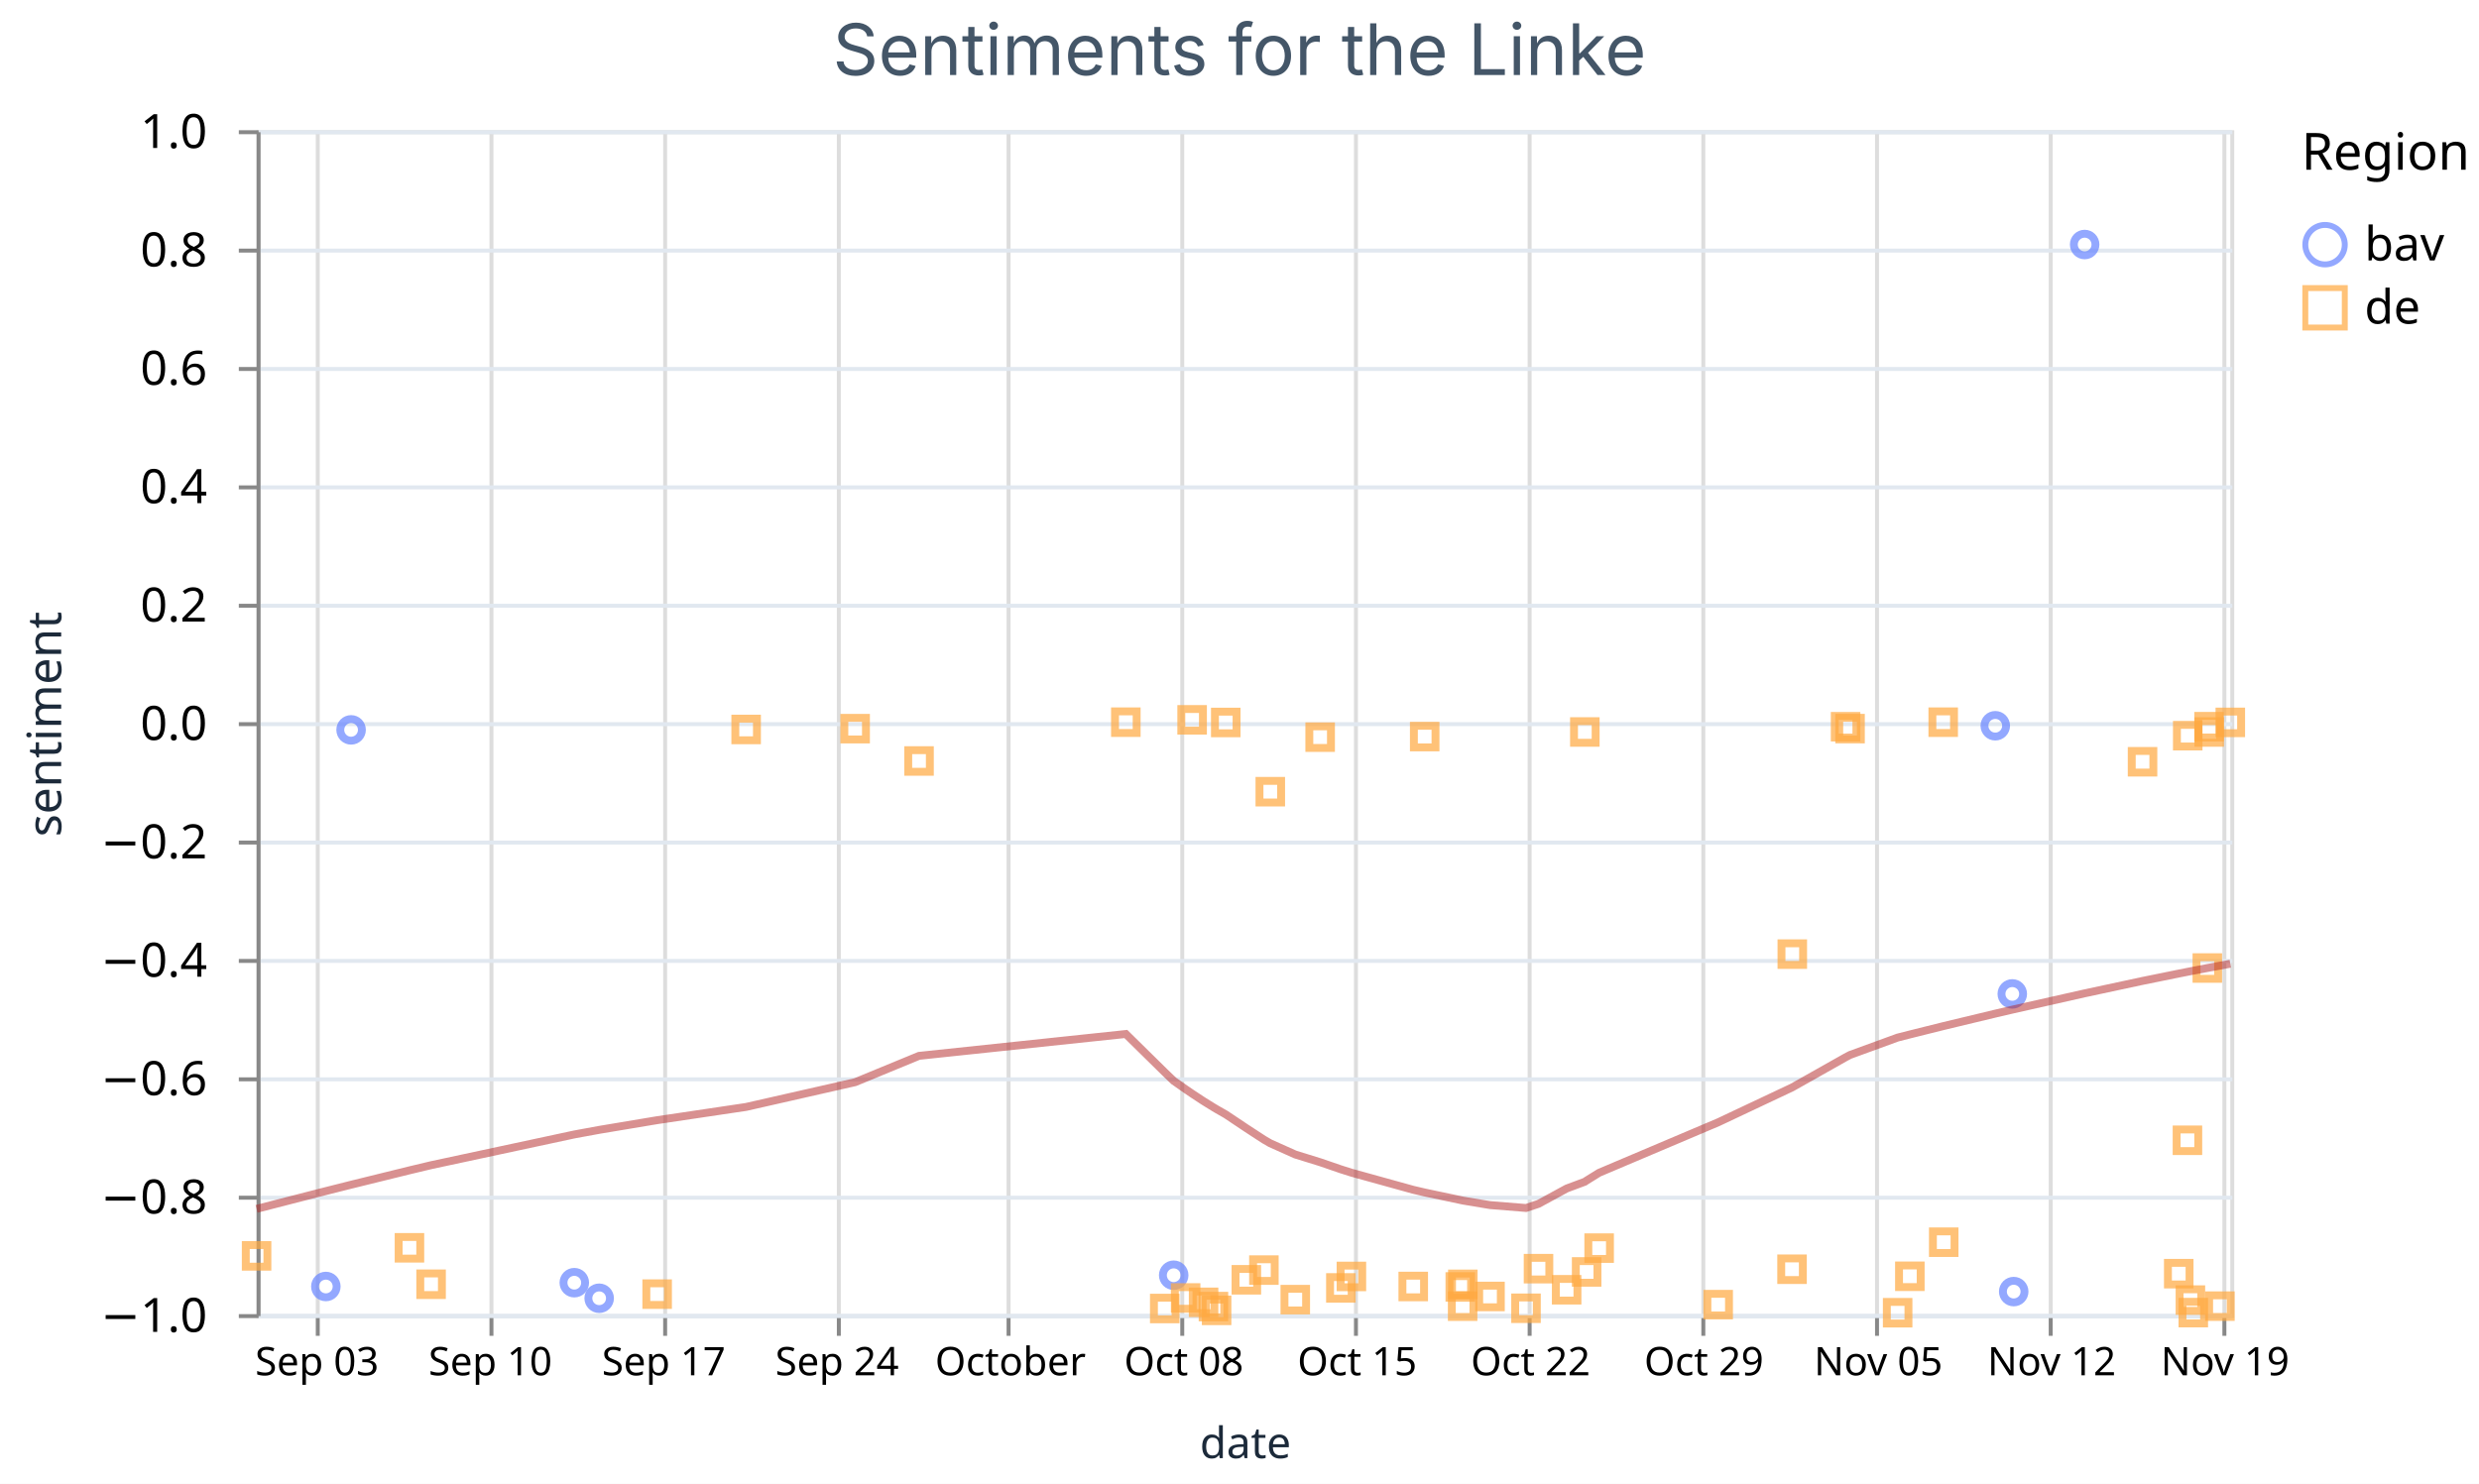
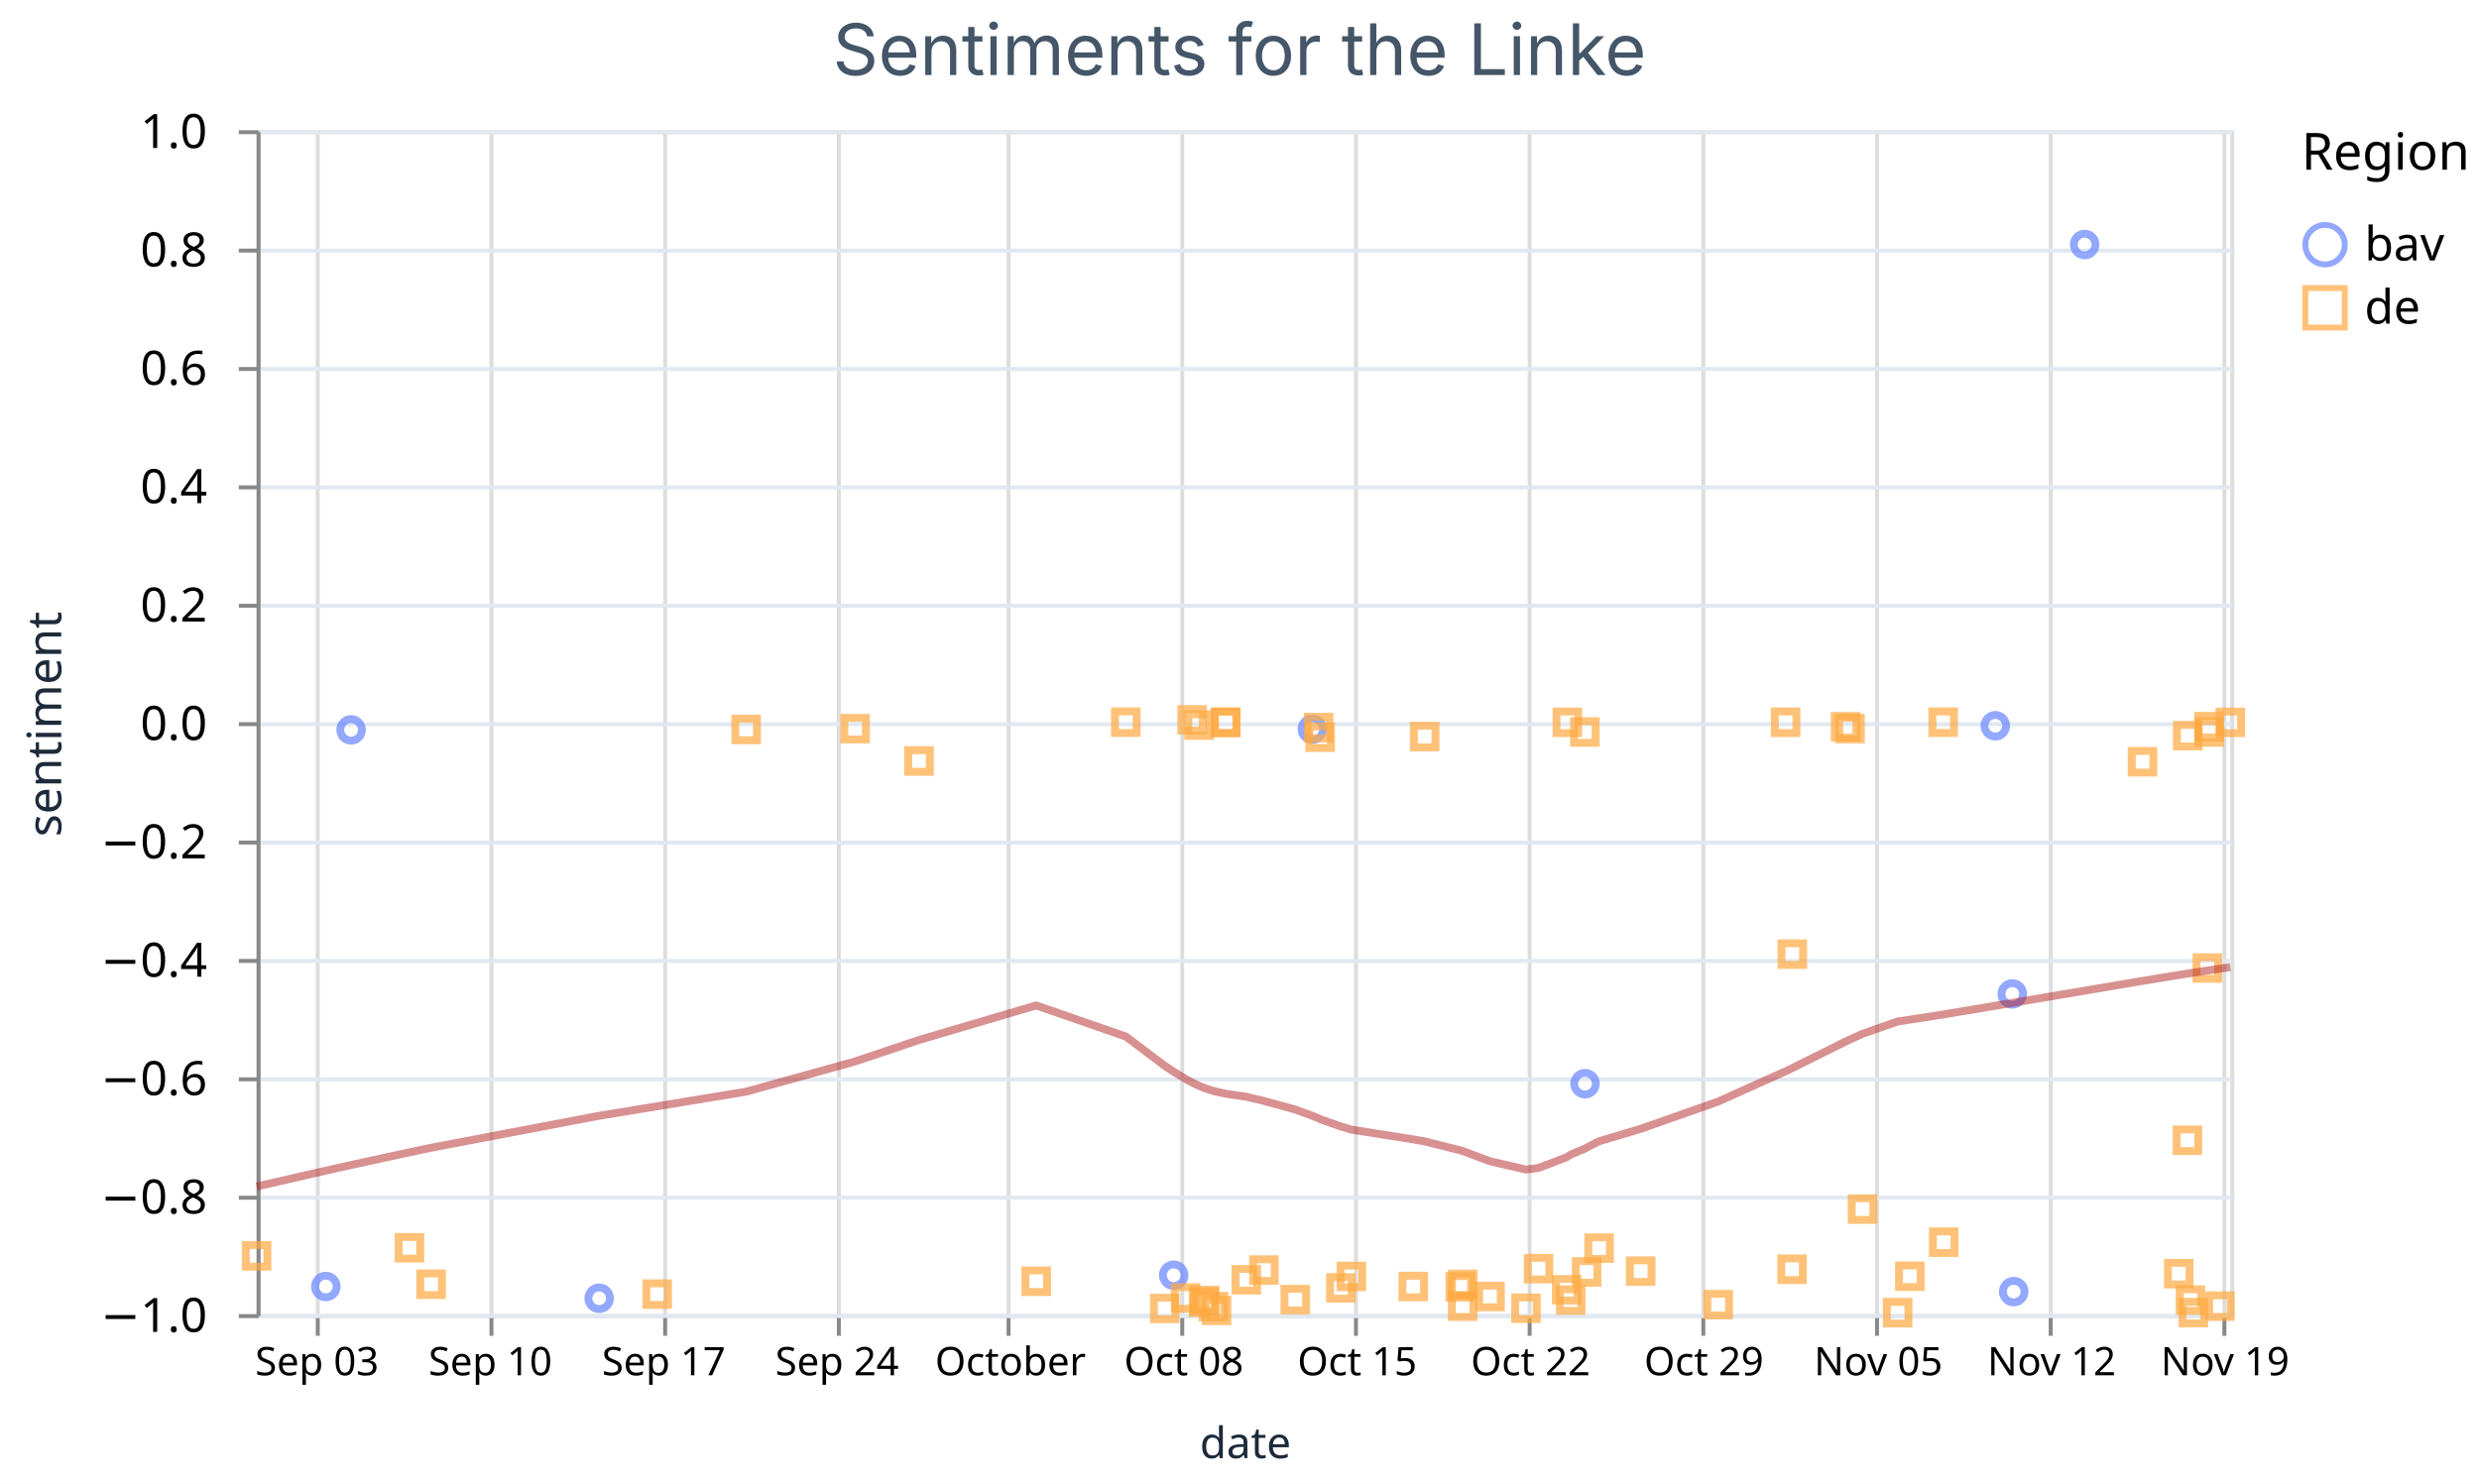
<svg xmlns="http://www.w3.org/2000/svg" version="1.1" class="marks" width="628" height="376" viewBox="0 0 628 376">
  <rect width="628" height="376" fill="#fff" />
  <g fill="none" stroke-miterlimit="10" transform="translate(65,33)">
    <g class="mark-group role-frame root" role="graphics-object" aria-roledescription="group mark container">
      <g transform="translate(0,0)">
        <path class="background" aria-hidden="true" d="M0.5,0.5h500v300h-500Z" stroke="#ddd" />
        <g>
          <g class="mark-group role-axis" aria-hidden="true">
            <g transform="translate(0.5,300.5)">
              <path class="background" aria-hidden="true" d="M0,0h0v0h0Z" pointer-events="none" />
              <g>
                <g class="mark-rule role-axis-grid" pointer-events="none">
                  <line transform="translate(15,-300)" x2="0" y2="300" stroke="#ddd" stroke-width="1" opacity="1" />
                  <line transform="translate(59,-300)" x2="0" y2="300" stroke="#ddd" stroke-width="1" opacity="1" />
                  <line transform="translate(103,-300)" x2="0" y2="300" stroke="#ddd" stroke-width="1" opacity="1" />
                  <line transform="translate(147,-300)" x2="0" y2="300" stroke="#ddd" stroke-width="1" opacity="1" />
                  <line transform="translate(190,-300)" x2="0" y2="300" stroke="#ddd" stroke-width="1" opacity="1" />
                  <line transform="translate(234,-300)" x2="0" y2="300" stroke="#ddd" stroke-width="1" opacity="1" />
                  <line transform="translate(278,-300)" x2="0" y2="300" stroke="#ddd" stroke-width="1" opacity="1" />
                  <line transform="translate(322,-300)" x2="0" y2="300" stroke="#ddd" stroke-width="1" opacity="1" />
                  <line transform="translate(366,-300)" x2="0" y2="300" stroke="#ddd" stroke-width="1" opacity="1" />
                  <line transform="translate(410,-300)" x2="0" y2="300" stroke="#ddd" stroke-width="1" opacity="1" />
                  <line transform="translate(454,-300)" x2="0" y2="300" stroke="#ddd" stroke-width="1" opacity="1" />
                  <line transform="translate(498,-300)" x2="0" y2="300" stroke="#ddd" stroke-width="1" opacity="1" />
                </g>
              </g>
              <path class="foreground" aria-hidden="true" d="" pointer-events="none" display="none" />
            </g>
          </g>
          <g class="mark-group role-axis" aria-hidden="true">
            <g transform="translate(0.5,0.5)">
              <path class="background" aria-hidden="true" d="M0,0h0v0h0Z" pointer-events="none" />
              <g>
                <g class="mark-rule role-axis-grid" pointer-events="none">
                  <line transform="translate(0,300)" x2="500" y2="0" stroke="#e1e8f0" stroke-width="1" opacity="1" />
                  <line transform="translate(0,270)" x2="500" y2="0" stroke="#e1e8f0" stroke-width="1" opacity="1" />
                  <line transform="translate(0,240)" x2="500" y2="0" stroke="#e1e8f0" stroke-width="1" opacity="1" />
                  <line transform="translate(0,210)" x2="500" y2="0" stroke="#e1e8f0" stroke-width="1" opacity="1" />
                  <line transform="translate(0,180)" x2="500" y2="0" stroke="#e1e8f0" stroke-width="1" opacity="1" />
                  <line transform="translate(0,150)" x2="500" y2="0" stroke="#e1e8f0" stroke-width="1" opacity="1" />
                  <line transform="translate(0,120)" x2="500" y2="0" stroke="#e1e8f0" stroke-width="1" opacity="1" />
                  <line transform="translate(0,90)" x2="500" y2="0" stroke="#e1e8f0" stroke-width="1" opacity="1" />
                  <line transform="translate(0,60)" x2="500" y2="0" stroke="#e1e8f0" stroke-width="1" opacity="1" />
                  <line transform="translate(0,30)" x2="500" y2="0" stroke="#e1e8f0" stroke-width="1" opacity="1" />
                  <line transform="translate(0,0)" x2="500" y2="0" stroke="#e1e8f0" stroke-width="1" opacity="1" />
                </g>
              </g>
              <path class="foreground" aria-hidden="true" d="" pointer-events="none" display="none" />
            </g>
          </g>
          <g class="mark-group role-axis" role="graphics-symbol" aria-roledescription="axis" aria-label="X-axis titled 'date' for a time scale with values from Thursday, 31 August 2023, 3:23:50 PM to Sunday, 19 November 2023, 6:58:14 AM">
            <g transform="translate(0.5,300.5)">
              <path class="background" aria-hidden="true" d="M0,0h0v0h0Z" pointer-events="none" />
              <g>
                <g class="mark-rule role-axis-tick" pointer-events="none">
                  <line transform="translate(15,0)" x2="0" y2="5" stroke="#888" stroke-width="1" opacity="1" />
                  <line transform="translate(59,0)" x2="0" y2="5" stroke="#888" stroke-width="1" opacity="1" />
                  <line transform="translate(103,0)" x2="0" y2="5" stroke="#888" stroke-width="1" opacity="1" />
                  <line transform="translate(147,0)" x2="0" y2="5" stroke="#888" stroke-width="1" opacity="1" />
                  <line transform="translate(190,0)" x2="0" y2="5" stroke="#888" stroke-width="1" opacity="1" />
                  <line transform="translate(234,0)" x2="0" y2="5" stroke="#888" stroke-width="1" opacity="1" />
                  <line transform="translate(278,0)" x2="0" y2="5" stroke="#888" stroke-width="1" opacity="1" />
                  <line transform="translate(322,0)" x2="0" y2="5" stroke="#888" stroke-width="1" opacity="1" />
                  <line transform="translate(366,0)" x2="0" y2="5" stroke="#888" stroke-width="1" opacity="1" />
                  <line transform="translate(410,0)" x2="0" y2="5" stroke="#888" stroke-width="1" opacity="1" />
                  <line transform="translate(454,0)" x2="0" y2="5" stroke="#888" stroke-width="1" opacity="1" />
                  <line transform="translate(498,0)" x2="0" y2="5" stroke="#888" stroke-width="1" opacity="1" />
                </g>
                <g class="mark-text role-axis-label" pointer-events="none">
                  <text text-anchor="middle" transform="translate(14.79754,15)" font-family="sans-serif" font-size="10px" fill="#000" opacity="1">Sep 03</text>
                  <text text-anchor="middle" transform="translate(58.71743,15)" font-family="sans-serif" font-size="10px" fill="#000" opacity="1">Sep 10</text>
                  <text text-anchor="middle" transform="translate(102.6373,15)" font-family="sans-serif" font-size="10px" fill="#000" opacity="1">Sep 17</text>
                  <text text-anchor="middle" transform="translate(146.5572,15)" font-family="sans-serif" font-size="10px" fill="#000" opacity="1">Sep 24</text>
                  <text text-anchor="middle" transform="translate(190.4771,15)" font-family="sans-serif" font-size="10px" fill="#000" opacity="1">October</text>
                  <text text-anchor="middle" transform="translate(234.397,15)" font-family="sans-serif" font-size="10px" fill="#000" opacity="1">Oct 08</text>
                  <text text-anchor="middle" transform="translate(278.3169,15)" font-family="sans-serif" font-size="10px" fill="#000" opacity="1">Oct 15</text>
                  <text text-anchor="middle" transform="translate(322.2367,15)" font-family="sans-serif" font-size="10px" fill="#000" opacity="1">Oct 22</text>
                  <text text-anchor="middle" transform="translate(366.1566,15)" font-family="sans-serif" font-size="10px" fill="#000" opacity="1">Oct 29</text>
                  <text text-anchor="middle" transform="translate(410.3379,15)" font-family="sans-serif" font-size="10px" fill="#000" opacity="1">Nov 05</text>
                  <text text-anchor="middle" transform="translate(454.2578,15)" font-family="sans-serif" font-size="10px" fill="#000" opacity="1">Nov 12</text>
                  <text text-anchor="middle" transform="translate(498.1777,15)" font-family="sans-serif" font-size="10px" fill="#000" opacity="1">Nov 19</text>
                </g>
                <g class="mark-rule role-axis-domain" pointer-events="none">
                  <line transform="translate(0,0)" x2="500" y2="0" stroke="#e1e8f0" stroke-width="1" opacity="1" />
                </g>
                <g class="mark-text role-axis-title" pointer-events="none">
                  <text text-anchor="middle" transform="translate(250,36)" font-family="sans-serif" font-size="11px" font-weight="400" fill="#1c2a3a" opacity="1">date</text>
                </g>
              </g>
              <path class="foreground" aria-hidden="true" d="" pointer-events="none" display="none" />
            </g>
          </g>
          <g class="mark-group role-axis" role="graphics-symbol" aria-roledescription="axis" aria-label="Y-axis titled 'sentiment' for a linear scale with values from −1.0 to 1.0">
            <g transform="translate(0.5,0.5)">
              <path class="background" aria-hidden="true" d="M0,0h0v0h0Z" pointer-events="none" />
              <g>
                <g class="mark-rule role-axis-tick" pointer-events="none">
                  <line transform="translate(0,300)" x2="-5" y2="0" stroke="#888" stroke-width="1" opacity="1" />
                  <line transform="translate(0,270)" x2="-5" y2="0" stroke="#888" stroke-width="1" opacity="1" />
                  <line transform="translate(0,240)" x2="-5" y2="0" stroke="#888" stroke-width="1" opacity="1" />
                  <line transform="translate(0,210)" x2="-5" y2="0" stroke="#888" stroke-width="1" opacity="1" />
                  <line transform="translate(0,180)" x2="-5" y2="0" stroke="#888" stroke-width="1" opacity="1" />
                  <line transform="translate(0,150)" x2="-5" y2="0" stroke="#888" stroke-width="1" opacity="1" />
                  <line transform="translate(0,120)" x2="-5" y2="0" stroke="#888" stroke-width="1" opacity="1" />
                  <line transform="translate(0,90)" x2="-5" y2="0" stroke="#888" stroke-width="1" opacity="1" />
                  <line transform="translate(0,60)" x2="-5" y2="0" stroke="#888" stroke-width="1" opacity="1" />
                  <line transform="translate(0,30)" x2="-5" y2="0" stroke="#888" stroke-width="1" opacity="1" />
                  <line transform="translate(0,0)" x2="-5" y2="0" stroke="#888" stroke-width="1" opacity="1" />
                </g>
                <g class="mark-text role-axis-label" pointer-events="none">
                  <text text-anchor="end" transform="translate(-13,304)" font-family="sans-serif" font-size="12px" fill="#000" opacity="1">−1.0</text>
                  <text text-anchor="end" transform="translate(-13,274)" font-family="sans-serif" font-size="12px" fill="#000" opacity="1">−0.8</text>
                  <text text-anchor="end" transform="translate(-13,244)" font-family="sans-serif" font-size="12px" fill="#000" opacity="1">−0.6</text>
                  <text text-anchor="end" transform="translate(-13,214)" font-family="sans-serif" font-size="12px" fill="#000" opacity="1">−0.4</text>
                  <text text-anchor="end" transform="translate(-13,184)" font-family="sans-serif" font-size="12px" fill="#000" opacity="1">−0.2</text>
                  <text text-anchor="end" transform="translate(-13,154)" font-family="sans-serif" font-size="12px" fill="#000" opacity="1">0.0</text>
                  <text text-anchor="end" transform="translate(-13,124)" font-family="sans-serif" font-size="12px" fill="#000" opacity="1">0.2</text>
                  <text text-anchor="end" transform="translate(-13,94)" font-family="sans-serif" font-size="12px" fill="#000" opacity="1">0.4</text>
                  <text text-anchor="end" transform="translate(-13,64)" font-family="sans-serif" font-size="12px" fill="#000" opacity="1">0.6</text>
                  <text text-anchor="end" transform="translate(-13,34)" font-family="sans-serif" font-size="12px" fill="#000" opacity="1">0.8</text>
                  <text text-anchor="end" transform="translate(-13,4)" font-family="sans-serif" font-size="12px" fill="#000" opacity="1">1.0</text>
                </g>
                <g class="mark-rule role-axis-domain" pointer-events="none">
                  <line transform="translate(0,300)" x2="0" y2="-300" stroke="#888" stroke-width="1" opacity="1" />
                </g>
                <g class="mark-text role-axis-title" pointer-events="none">
                  <text text-anchor="middle" transform="translate(-47,150) rotate(-90) translate(0,-3)" font-family="sans-serif" font-size="12px" font-weight="400" fill="#1c2a3a" opacity="1">sentiment</text>
                </g>
              </g>
              <path class="foreground" aria-hidden="true" d="" pointer-events="none" display="none" />
            </g>
          </g>
          <g class="mark-symbol role-mark layer_0_marks" role="graphics-object" aria-roledescription="symbol mark container">
            <path aria-label="date: Aug 31, 2023; sentiment: −0.901583408937; Region: de" role="graphics-symbol" aria-roledescription="point" transform="translate(0,285.2375)" d="M-2.739,-2.739h5.477v5.477h-5.477Z" stroke="#ffa83f" stroke-width="2" opacity="0.7" />
            <path aria-label="date: Sep 03, 2023; sentiment: −0.953323109075; Region: bav" role="graphics-symbol" aria-roledescription="point" transform="translate(17.54457,292.9985)" d="M2.739,0A2.739,2.739,0,1,1,-2.739,0A2.739,2.739,0,1,1,2.739,0" stroke="#6583ff" stroke-width="2" opacity="0.7" />
            <path aria-label="date: Sep 04, 2023; sentiment: −0.0130099356174; Region: bav" role="graphics-symbol" aria-roledescription="point" transform="translate(23.94164,151.9515)" d="M2.739,0A2.739,2.739,0,1,1,-2.739,0A2.739,2.739,0,1,1,2.739,0" stroke="#6583ff" stroke-width="2" opacity="0.7" />
            <path aria-label="date: Sep 06, 2023; sentiment: −0.88796521537; Region: de" role="graphics-symbol" aria-roledescription="point" transform="translate(38.72553,283.1948)" d="M-2.739,-2.739h5.477v5.477h-5.477Z" stroke="#ffa83f" stroke-width="2" opacity="0.7" />
            <path aria-label="date: Sep 07, 2023; sentiment: −0.949515362736; Region: de" role="graphics-symbol" aria-roledescription="point" transform="translate(44.20804,292.4273)" d="M-2.739,-2.739h5.477v5.477h-5.477Z" stroke="#ffa83f" stroke-width="2" opacity="0.7" />
-             <path aria-label="date: Sep 13, 2023; sentiment: −0.946880263276; Region: bav" role="graphics-symbol" aria-roledescription="point" transform="translate(80.48653,292.032)" d="M2.739,0A2.739,2.739,0,1,1,-2.739,0A2.739,2.739,0,1,1,2.739,0" stroke="#6583ff" stroke-width="2" opacity="0.7" />
            <path aria-label="date: Sep 14, 2023; sentiment: −0.973188835196; Region: bav" role="graphics-symbol" aria-roledescription="point" transform="translate(86.78745,295.9783)" d="M2.739,0A2.739,2.739,0,1,1,-2.739,0A2.739,2.739,0,1,1,2.739,0" stroke="#6583ff" stroke-width="2" opacity="0.7" />
            <path aria-label="date: Sep 16, 2023; sentiment: −0.966213491745; Region: de" role="graphics-symbol" aria-roledescription="point" transform="translate(101.4732,294.932)" d="M-2.739,-2.739h5.477v5.477h-5.477Z" stroke="#ffa83f" stroke-width="2" opacity="0.7" />
            <path aria-label="date: Sep 20, 2023; sentiment: −0.0123114874586; Region: de" role="graphics-symbol" aria-roledescription="point" transform="translate(124.0193,151.8467)" d="M-2.739,-2.739h5.477v5.477h-5.477Z" stroke="#ffa83f" stroke-width="2" opacity="0.7" />
            <path aria-label="date: Sep 24, 2023; sentiment: −0.0109544824809; Region: de" role="graphics-symbol" aria-roledescription="point" transform="translate(151.632,151.6432)" d="M-2.739,-2.739h5.477v5.477h-5.477Z" stroke="#ffa83f" stroke-width="2" opacity="0.7" />
            <path aria-label="date: Sep 27, 2023; sentiment: −0.0655534919351; Region: de" role="graphics-symbol" aria-roledescription="point" transform="translate(167.8185,159.833)" d="M-2.739,-2.739h5.477v5.477h-5.477Z" stroke="#ffa83f" stroke-width="2" opacity="0.7" />
+             <path aria-label="date: Oct 02, 2023; sentiment: −0.94445093628; Region: de" role="graphics-symbol" aria-roledescription="point" transform="translate(197.4994,291.6676)" d="M-2.739,-2.739h5.477v5.477h-5.477Z" stroke="#ffa83f" stroke-width="2" opacity="0.7" />
            <path aria-label="date: Oct 05, 2023; sentiment: −0.0000022285405521; Region: de" role="graphics-symbol" aria-roledescription="point" transform="translate(220.2055,150.0003)" d="M-2.739,-2.739h5.477v5.477h-5.477Z" stroke="#ffa83f" stroke-width="2" opacity="0.7" />
            <path aria-label="date: Oct 07, 2023; sentiment: −0.990506521892; Region: de" role="graphics-symbol" aria-roledescription="point" transform="translate(230.0616,298.576)" d="M-2.739,-2.739h5.477v5.477h-5.477Z" stroke="#ffa83f" stroke-width="2" opacity="0.7" />
            <path aria-label="date: Oct 07, 2023; sentiment: −0.934283724986; Region: bav" role="graphics-symbol" aria-roledescription="point" transform="translate(232.3298,290.1426)" d="M2.739,0A2.739,2.739,0,1,1,-2.739,0A2.739,2.739,0,1,1,2.739,0" stroke="#6583ff" stroke-width="2" opacity="0.7" />
            <path aria-label="date: Oct 08, 2023; sentiment: −0.972684348933; Region: de" role="graphics-symbol" aria-roledescription="point" transform="translate(235.3559,295.9027)" d="M-2.739,-2.739h5.477v5.477h-5.477Z" stroke="#ffa83f" stroke-width="2" opacity="0.7" />
            <path aria-label="date: Oct 08, 2023; sentiment: 0.00395484268665; Region: de" role="graphics-symbol" aria-roledescription="point" transform="translate(236.9969,149.4068)" d="M-2.739,-2.739h5.477v5.477h-5.477Z" stroke="#ffa83f" stroke-width="2" opacity="0.7" />
+             <path aria-label="date: Oct 08, 2023; sentiment: −0.00495967431925; Region: de" role="graphics-symbol" aria-roledescription="point" transform="translate(238.7716,150.744)" d="M-2.739,-2.739h5.477v5.477h-5.477Z" stroke="#ffa83f" stroke-width="2" opacity="0.7" />
            <path aria-label="date: Oct 08, 2023; sentiment: −0.980064400472; Region: de" role="graphics-symbol" aria-roledescription="point" transform="translate(239.901,297.0097)" d="M-2.739,-2.739h5.477v5.477h-5.477Z" stroke="#ffa83f" stroke-width="2" opacity="0.7" />
+             <path aria-label="date: Oct 08, 2023; sentiment: −0.976942334324; Region: de" role="graphics-symbol" aria-roledescription="point" transform="translate(240.2055,296.5414)" d="M-2.739,-2.739h5.477v5.477h-5.477Z" stroke="#ffa83f" stroke-width="2" opacity="0.7" />
            <path aria-label="date: Oct 09, 2023; sentiment: −0.987244851422; Region: de" role="graphics-symbol" aria-roledescription="point" transform="translate(242.4006,298.0867)" d="M-2.739,-2.739h5.477v5.477h-5.477Z" stroke="#ffa83f" stroke-width="2" opacity="0.7" />
            <path aria-label="date: Oct 09, 2023; sentiment: −0.993646071292; Region: de" role="graphics-symbol" aria-roledescription="point" transform="translate(243.199,299.0469)" d="M-2.739,-2.739h5.477v5.477h-5.477Z" stroke="#ffa83f" stroke-width="2" opacity="0.7" />
+             <path aria-label="date: Oct 09, 2023; sentiment: −0.00000183238535101; Region: de" role="graphics-symbol" aria-roledescription="point" transform="translate(245.4772,150.0003)" d="M-2.739,-2.739h5.477v5.477h-5.477Z" stroke="#ffa83f" stroke-width="2" opacity="0.7" />
            <path aria-label="date: Oct 09, 2023; sentiment: −0.000485183292767; Region: de" role="graphics-symbol" aria-roledescription="point" transform="translate(245.5199,150.0728)" d="M-2.739,-2.739h5.477v5.477h-5.477Z" stroke="#ffa83f" stroke-width="2" opacity="0.7" />
            <path aria-label="date: Oct 10, 2023; sentiment: −0.941999223083; Region: de" role="graphics-symbol" aria-roledescription="point" transform="translate(250.7364,291.2999)" d="M-2.739,-2.739h5.477v5.477h-5.477Z" stroke="#ffa83f" stroke-width="2" opacity="0.7" />
            <path aria-label="date: Oct 11, 2023; sentiment: −0.925625618547; Region: de" role="graphics-symbol" aria-roledescription="point" transform="translate(255.1808,288.8438)" d="M-2.739,-2.739h5.477v5.477h-5.477Z" stroke="#ffa83f" stroke-width="2" opacity="0.7" />
-             <path aria-label="date: Oct 11, 2023; sentiment: −0.117426203564; Region: de" role="graphics-symbol" aria-roledescription="point" transform="translate(256.801,167.6139)" d="M-2.739,-2.739h5.477v5.477h-5.477Z" stroke="#ffa83f" stroke-width="2" opacity="0.7" />
            <path aria-label="date: Oct 12, 2023; sentiment: −0.97551609762; Region: de" role="graphics-symbol" aria-roledescription="point" transform="translate(263.1325,296.3274)" d="M-2.739,-2.739h5.477v5.477h-5.477Z" stroke="#ffa83f" stroke-width="2" opacity="0.7" />
+             <path aria-label="date: Oct 13, 2023; sentiment: −0.0118171051145; Region: bav" role="graphics-symbol" aria-roledescription="point" transform="translate(267.4583,151.7726)" d="M2.739,0A2.739,2.739,0,1,1,-2.739,0A2.739,2.739,0,1,1,2.739,0" stroke="#6583ff" stroke-width="2" opacity="0.7" />
+             <path aria-label="date: Oct 13, 2023; sentiment: −0.009108441649; Region: de" role="graphics-symbol" aria-roledescription="point" transform="translate(269.023,151.3663)" d="M-2.739,-2.739h5.477v5.477h-5.477Z" stroke="#ffa83f" stroke-width="2" opacity="0.7" />
            <path aria-label="date: Oct 13, 2023; sentiment: −0.0252847978845; Region: de" role="graphics-symbol" aria-roledescription="point" transform="translate(269.4303,153.7927)" d="M-2.739,-2.739h5.477v5.477h-5.477Z" stroke="#ffa83f" stroke-width="2" opacity="0.7" />
            <path aria-label="date: Oct 14, 2023; sentiment: −0.955727567431; Region: de" role="graphics-symbol" aria-roledescription="point" transform="translate(274.6793,293.3591)" d="M-2.739,-2.739h5.477v5.477h-5.477Z" stroke="#ffa83f" stroke-width="2" opacity="0.7" />
            <path aria-label="date: Oct 14, 2023; sentiment: −0.936326157302; Region: de" role="graphics-symbol" aria-roledescription="point" transform="translate(277.3482,290.4489)" d="M-2.739,-2.739h5.477v5.477h-5.477Z" stroke="#ffa83f" stroke-width="2" opacity="0.7" />
            <path aria-label="date: Oct 17, 2023; sentiment: −0.953304860741; Region: de" role="graphics-symbol" aria-roledescription="point" transform="translate(293.0135,292.9957)" d="M-2.739,-2.739h5.477v5.477h-5.477Z" stroke="#ffa83f" stroke-width="2" opacity="0.7" />
            <path aria-label="date: Oct 17, 2023; sentiment: −0.0243316087872; Region: de" role="graphics-symbol" aria-roledescription="point" transform="translate(295.9153,153.6497)" d="M-2.739,-2.739h5.477v5.477h-5.477Z" stroke="#ffa83f" stroke-width="2" opacity="0.7" />
            <path aria-label="date: Oct 19, 2023; sentiment: −0.954085159115; Region: de" role="graphics-symbol" aria-roledescription="point" transform="translate(304.9278,293.1128)" d="M-2.739,-2.739h5.477v5.477h-5.477Z" stroke="#ffa83f" stroke-width="2" opacity="0.7" />
            <path aria-label="date: Oct 19, 2023; sentiment: −0.986565822037; Region: de" role="graphics-symbol" aria-roledescription="point" transform="translate(305.526,297.9849)" d="M-2.739,-2.739h5.477v5.477h-5.477Z" stroke="#ffa83f" stroke-width="2" opacity="0.7" />
            <path aria-label="date: Oct 19, 2023; sentiment: −0.949671767186; Region: de" role="graphics-symbol" aria-roledescription="point" transform="translate(305.5757,292.4508)" d="M-2.739,-2.739h5.477v5.477h-5.477Z" stroke="#ffa83f" stroke-width="2" opacity="0.7" />
            <path aria-label="date: Oct 20, 2023; sentiment: −0.970179558732; Region: de" role="graphics-symbol" aria-roledescription="point" transform="translate(312.4596,295.5269)" d="M-2.739,-2.739h5.477v5.477h-5.477Z" stroke="#ffa83f" stroke-width="2" opacity="0.7" />
            <path aria-label="date: Oct 21, 2023; sentiment: −0.990092222113; Region: de" role="graphics-symbol" aria-roledescription="point" transform="translate(321.5815,298.5138)" d="M-2.739,-2.739h5.477v5.477h-5.477Z" stroke="#ffa83f" stroke-width="2" opacity="0.7" />
            <path aria-label="date: Oct 22, 2023; sentiment: −0.92318543978; Region: de" role="graphics-symbol" aria-roledescription="point" transform="translate(324.747,288.4778)" d="M-2.739,-2.739h5.477v5.477h-5.477Z" stroke="#ffa83f" stroke-width="2" opacity="0.7" />
            <path aria-label="date: Oct 23, 2023; sentiment: −0.958846940659; Region: de" role="graphics-symbol" aria-roledescription="point" transform="translate(331.8731,293.827)" d="M-2.739,-2.739h5.477v5.477h-5.477Z" stroke="#ffa83f" stroke-width="2" opacity="0.7" />
+             <path aria-label="date: Oct 23, 2023; sentiment: −0.000218482484343; Region: de" role="graphics-symbol" aria-roledescription="point" transform="translate(332.0491,150.0328)" d="M-2.739,-2.739h5.477v5.477h-5.477Z" stroke="#ffa83f" stroke-width="2" opacity="0.7" />
+             <path aria-label="date: Oct 23, 2023; sentiment: −0.976286200806; Region: de" role="graphics-symbol" aria-roledescription="point" transform="translate(332.9039,296.4429)" d="M-2.739,-2.739h5.477v5.477h-5.477Z" stroke="#ffa83f" stroke-width="2" opacity="0.7" />
            <path aria-label="date: Oct 24, 2023; sentiment: −0.928726644255; Region: de" role="graphics-symbol" aria-roledescription="point" transform="translate(336.9374,289.309)" d="M-2.739,-2.739h5.477v5.477h-5.477Z" stroke="#ffa83f" stroke-width="2" opacity="0.7" />
+             <path aria-label="date: Oct 24, 2023; sentiment: −0.610702894628; Region: bav" role="graphics-symbol" aria-roledescription="point" transform="translate(336.5282,241.6054)" d="M2.739,0A2.739,2.739,0,1,1,-2.739,0A2.739,2.739,0,1,1,2.739,0" stroke="#6583ff" stroke-width="2" opacity="0.7" />
            <path aria-label="date: Oct 24, 2023; sentiment: −0.0165611798875; Region: de" role="graphics-symbol" aria-roledescription="point" transform="translate(336.4822,152.4842)" d="M-2.739,-2.739h5.477v5.477h-5.477Z" stroke="#ffa83f" stroke-width="2" opacity="0.7" />
            <path aria-label="date: Oct 24, 2023; sentiment: −0.888508215547; Region: de" role="graphics-symbol" aria-roledescription="point" transform="translate(340.1085,283.2762)" d="M-2.739,-2.739h5.477v5.477h-5.477Z" stroke="#ffa83f" stroke-width="2" opacity="0.7" />
+             <path aria-label="date: Oct 26, 2023; sentiment: −0.927391516045; Region: de" role="graphics-symbol" aria-roledescription="point" transform="translate(350.6314,289.1087)" d="M-2.739,-2.739h5.477v5.477h-5.477Z" stroke="#ffa83f" stroke-width="2" opacity="0.7" />
            <path aria-label="date: Oct 29, 2023; sentiment: −0.983969932888; Region: de" role="graphics-symbol" aria-roledescription="point" transform="translate(370.2654,297.5955)" d="M-2.739,-2.739h5.477v5.477h-5.477Z" stroke="#ffa83f" stroke-width="2" opacity="0.7" />
+             <path aria-label="date: Nov 01, 2023; sentiment: −0.000152805325342; Region: de" role="graphics-symbol" aria-roledescription="point" transform="translate(387.3472,150.0229)" d="M-2.739,-2.739h5.477v5.477h-5.477Z" stroke="#ffa83f" stroke-width="2" opacity="0.7" />
            <path aria-label="date: Nov 01, 2023; sentiment: −0.391819268465; Region: de" role="graphics-symbol" aria-roledescription="point" transform="translate(389.038,208.7729)" d="M-2.739,-2.739h5.477v5.477h-5.477Z" stroke="#ffa83f" stroke-width="2" opacity="0.7" />
            <path aria-label="date: Nov 01, 2023; sentiment: −0.924162097275; Region: de" role="graphics-symbol" aria-roledescription="point" transform="translate(388.9733,288.6243)" d="M-2.739,-2.739h5.477v5.477h-5.477Z" stroke="#ffa83f" stroke-width="2" opacity="0.7" />
            <path aria-label="date: Nov 03, 2023; sentiment: −0.00766866537742; Region: de" role="graphics-symbol" aria-roledescription="point" transform="translate(402.5395,151.1503)" d="M-2.739,-2.739h5.477v5.477h-5.477Z" stroke="#ffa83f" stroke-width="2" opacity="0.7" />
            <path aria-label="date: Nov 03, 2023; sentiment: −0.0108871690463; Region: de" role="graphics-symbol" aria-roledescription="point" transform="translate(403.6696,151.6331)" d="M-2.739,-2.739h5.477v5.477h-5.477Z" stroke="#ffa83f" stroke-width="2" opacity="0.7" />
+             <path aria-label="date: Nov 04, 2023; sentiment: −0.822552461177; Region: de" role="graphics-symbol" aria-roledescription="point" transform="translate(406.8276,273.3829)" d="M-2.739,-2.739h5.477v5.477h-5.477Z" stroke="#ffa83f" stroke-width="2" opacity="0.7" />
            <path aria-label="date: Nov 05, 2023; sentiment: −0.99763830041; Region: de" role="graphics-symbol" aria-roledescription="point" transform="translate(415.7276,299.6457)" d="M-2.739,-2.739h5.477v5.477h-5.477Z" stroke="#ffa83f" stroke-width="2" opacity="0.7" />
            <path aria-label="date: Nov 06, 2023; sentiment: −0.936055062804; Region: de" role="graphics-symbol" aria-roledescription="point" transform="translate(418.8187,290.4083)" d="M-2.739,-2.739h5.477v5.477h-5.477Z" stroke="#ffa83f" stroke-width="2" opacity="0.7" />
            <path aria-label="date: Nov 07, 2023; sentiment: −0.0000182418880286; Region: de" role="graphics-symbol" aria-roledescription="point" transform="translate(427.2683,150.0027)" d="M-2.739,-2.739h5.477v5.477h-5.477Z" stroke="#ffa83f" stroke-width="2" opacity="0.7" />
            <path aria-label="date: Nov 07, 2023; sentiment: −0.878500301391; Region: de" role="graphics-symbol" aria-roledescription="point" transform="translate(427.4007,281.775)" d="M-2.739,-2.739h5.477v5.477h-5.477Z" stroke="#ffa83f" stroke-width="2" opacity="0.7" />
-             <path aria-label="date: Nov 09, 2023; sentiment: −0.00604906445369; Region: bav" role="graphics-symbol" aria-roledescription="point" transform="translate(440.4601,150.9074)" d="M2.739,0A2.739,2.739,0,1,1,-2.739,0A2.739,2.739,0,1,1,2.739,0" stroke="#6583ff" stroke-width="2" opacity="0.7" />
+             <path aria-label="date: Nov 09, 2023; sentiment: −0.00604906305671; Region: bav" role="graphics-symbol" aria-roledescription="point" transform="translate(440.4601,150.9074)" d="M2.739,0A2.739,2.739,0,1,1,-2.739,0A2.739,2.739,0,1,1,2.739,0" stroke="#6583ff" stroke-width="2" opacity="0.7" />
            <path aria-label="date: Nov 10, 2023; sentiment: −0.459063900635; Region: bav" role="graphics-symbol" aria-roledescription="point" transform="translate(444.7689,218.8596)" d="M2.739,0A2.739,2.739,0,1,1,-2.739,0A2.739,2.739,0,1,1,2.739,0" stroke="#6583ff" stroke-width="2" opacity="0.7" />
            <path aria-label="date: Nov 10, 2023; sentiment: −0.96193241328; Region: bav" role="graphics-symbol" aria-roledescription="point" transform="translate(445.1289,294.2899)" d="M2.739,0A2.739,2.739,0,1,1,-2.739,0A2.739,2.739,0,1,1,2.739,0" stroke="#6583ff" stroke-width="2" opacity="0.7" />
            <path aria-label="date: Nov 13, 2023; sentiment: 0.806911192834; Region: bav" role="graphics-symbol" aria-roledescription="point" transform="translate(463.099,28.96332)" d="M2.739,0A2.739,2.739,0,1,1,-2.739,0A2.739,2.739,0,1,1,2.739,0" stroke="#6583ff" stroke-width="2" opacity="0.7" />
            <path aria-label="date: Nov 15, 2023; sentiment: −0.066882846877; Region: de" role="graphics-symbol" aria-roledescription="point" transform="translate(477.7669,160.0324)" d="M-2.739,-2.739h5.477v5.477h-5.477Z" stroke="#ffa83f" stroke-width="2" opacity="0.7" />
            <path aria-label="date: Nov 17, 2023; sentiment: −0.931643964723; Region: de" role="graphics-symbol" aria-roledescription="point" transform="translate(486.9395,289.7466)" d="M-2.739,-2.739h5.477v5.477h-5.477Z" stroke="#ffa83f" stroke-width="2" opacity="0.7" />
            <path aria-label="date: Nov 17, 2023; sentiment: −0.706317730248; Region: de" role="graphics-symbol" aria-roledescription="point" transform="translate(489.1397,255.9477)" d="M-2.739,-2.739h5.477v5.477h-5.477Z" stroke="#ffa83f" stroke-width="2" opacity="0.7" />
            <path aria-label="date: Nov 17, 2023; sentiment: −0.0228170482442; Region: de" role="graphics-symbol" aria-roledescription="point" transform="translate(489.2154,153.4226)" d="M-2.739,-2.739h5.477v5.477h-5.477Z" stroke="#ffa83f" stroke-width="2" opacity="0.7" />
            <path aria-label="date: Nov 17, 2023; sentiment: −0.976288850885; Region: de" role="graphics-symbol" aria-roledescription="point" transform="translate(489.8925,296.4433)" d="M-2.739,-2.739h5.477v5.477h-5.477Z" stroke="#ffa83f" stroke-width="2" opacity="0.7" />
            <path aria-label="date: Nov 17, 2023; sentiment: −0.997427897761; Region: de" role="graphics-symbol" aria-roledescription="point" transform="translate(490.6221,299.6142)" d="M-2.739,-2.739h5.477v5.477h-5.477Z" stroke="#ffa83f" stroke-width="2" opacity="0.7" />
            <path aria-label="date: Nov 18, 2023; sentiment: −0.415313947946; Region: de" role="graphics-symbol" aria-roledescription="point" transform="translate(494.178,212.2971)" d="M-2.739,-2.739h5.477v5.477h-5.477Z" stroke="#ffa83f" stroke-width="2" opacity="0.7" />
            <path aria-label="date: Nov 18, 2023; sentiment: −0.00761457276531; Region: de" role="graphics-symbol" aria-roledescription="point" transform="translate(494.6146,151.1422)" d="M-2.739,-2.739h5.477v5.477h-5.477Z" stroke="#ffa83f" stroke-width="2" opacity="0.7" />
            <path aria-label="date: Nov 18, 2023; sentiment: −0.0165777131915; Region: de" role="graphics-symbol" aria-roledescription="point" transform="translate(494.6615,152.4867)" d="M-2.739,-2.739h5.477v5.477h-5.477Z" stroke="#ffa83f" stroke-width="2" opacity="0.7" />
            <path aria-label="date: Nov 18, 2023; sentiment: −0.986509342678; Region: de" role="graphics-symbol" aria-roledescription="point" transform="translate(497.3718,297.9764)" d="M-2.739,-2.739h5.477v5.477h-5.477Z" stroke="#ffa83f" stroke-width="2" opacity="0.7" />
            <path aria-label="date: Nov 19, 2023; sentiment: −0.000340637285262; Region: de" role="graphics-symbol" aria-roledescription="point" transform="translate(500,150.0511)" d="M-2.739,-2.739h5.477v5.477h-5.477Z" stroke="#ffa83f" stroke-width="2" opacity="0.7" />
          </g>
          <g class="mark-line role-mark layer_1_marks" role="graphics-object" aria-roledescription="line mark container">
-             <path aria-label="date: Aug 31, 2023; sentiment: −0.822208274664" role="graphics-symbol" aria-roledescription="line mark" d="M0,273.331L17.545,268.821L23.942,267.209L38.726,263.567L44.208,262.258L80.487,254.471L86.787,253.311L101.473,250.855L124.019,247.496L151.632,241.225L167.819,234.554L220.205,229.014L230.062,238.715L232.33,240.894L235.356,243.011L236.997,244.134L239.901,246.044L242.401,247.592L243.199,248.066L245.52,249.392L250.736,252.878L255.181,255.777L256.801,256.716L263.132,259.552L269.43,261.503L274.679,263.308L277.348,264.156L293.013,268.495L295.915,269.173L304.928,271.08L305.526,271.211L305.576,271.222L312.46,272.37L321.581,273.106L324.747,272.055L331.873,268.171L336.482,266.452L336.937,266.141L340.108,264.177L370.265,251.394L388.973,242.568L389.038,242.534L402.539,234.92L403.67,234.321L415.728,229.921L418.819,229.133L427.268,227.024L427.401,226.991L440.46,223.853L444.769,222.847L445.129,222.763L463.099,218.714L477.767,215.565L486.939,213.698L489.14,213.266L489.215,213.251L489.893,213.12L490.622,212.978L494.178,212.299L494.615,212.217L494.661,212.208L497.372,211.701L500,211.216" stroke="firebrick" stroke-width="2" opacity="0.5" />
+             <path aria-label="date: Aug 31, 2023; sentiment: −0.784370859072" role="graphics-symbol" aria-roledescription="line mark" d="M0,267.656L17.545,263.646L23.942,262.217L38.726,258.994L44.208,257.835L86.787,249.741L101.473,247.33L124.019,243.631L151.632,235.97L167.819,230.527L197.499,221.773L220.205,229.655L230.062,237.076L232.33,238.571L235.356,240.422L236.997,241.313L238.772,242.159L239.901,242.624L240.205,242.74L242.401,243.445L243.199,243.652L245.477,244.139L245.52,244.147L250.736,244.919L255.181,245.978L263.132,248.161L267.458,249.746L269.023,250.377L269.43,250.6L274.679,252.444L277.348,253.246L293.013,255.72L295.915,256.23L304.928,258.481L305.526,258.671L305.576,258.687L312.46,261.26L321.581,263.371L324.747,262.968L331.873,260.238L332.049,260.124L332.904,259.576L336.482,258.066L336.528,258.039L336.937,257.805L340.108,256.186L350.631,253.057L370.265,246.132L387.347,238.462L388.973,237.681L389.038,237.65L402.539,230.929L403.67,230.401L406.828,228.965L415.728,225.845L418.819,225.381L427.268,224.066L427.401,224.044L440.46,221.862L444.769,221.135L445.129,221.074L463.099,218.037L477.767,215.559L486.939,214.063L489.14,213.716L489.215,213.704L489.893,213.599L490.622,213.485L494.178,212.94L494.615,212.874L494.661,212.866L497.372,212.459L500,212.068" stroke="firebrick" stroke-width="2" opacity="0.5" />
          </g>
          <g class="mark-group role-legend" role="graphics-symbol" aria-roledescription="legend" aria-label="Symbol legend titled 'Region' for shape and stroke color with 2 values: bav, de">
            <g transform="translate(518,0)">
              <path class="background" aria-hidden="true" d="M0,0h40v52h-40Z" pointer-events="none" />
              <g>
                <g class="mark-group role-legend-entry">
                  <g transform="translate(0,23)">
                    <path class="background" aria-hidden="true" d="M0,0h0v0h0Z" pointer-events="none" />
                    <g>
                      <g class="mark-group role-scope" role="graphics-object" aria-roledescription="group mark container">
                        <g transform="translate(0,0)">
                          <path class="background" aria-hidden="true" d="M0,0h35v12.5h-35Z" pointer-events="none" opacity="1" />
                          <g>
                            <g class="mark-symbol role-legend-symbol" pointer-events="none">
                              <path transform="translate(6,6)" d="M5,0A5,5,0,1,1,-5,0A5,5,0,1,1,5,0" stroke="#6583ff" stroke-width="1.5" opacity="0.7" />
                            </g>
                            <g class="mark-text role-legend-label" pointer-events="none">
                              <text text-anchor="start" transform="translate(16,10)" font-family="sans-serif" font-size="12px" fill="#000" opacity="1">bav</text>
                            </g>
                          </g>
                          <path class="foreground" aria-hidden="true" d="" pointer-events="none" display="none" />
                        </g>
                        <g transform="translate(0,16)">
                          <path class="background" aria-hidden="true" d="M0,0h35v12.5h-35Z" pointer-events="none" opacity="1" />
                          <g>
                            <g class="mark-symbol role-legend-symbol" pointer-events="none">
                              <path transform="translate(6,6)" d="M-5,-5h10v10h-10Z" stroke="#ffa83f" stroke-width="1.5" opacity="0.7" />
                            </g>
                            <g class="mark-text role-legend-label" pointer-events="none">
                              <text text-anchor="start" transform="translate(16,10)" font-family="sans-serif" font-size="12px" fill="#000" opacity="1">de</text>
                            </g>
                          </g>
                          <path class="foreground" aria-hidden="true" d="" pointer-events="none" display="none" />
                        </g>
                      </g>
                    </g>
                    <path class="foreground" aria-hidden="true" d="" pointer-events="none" display="none" />
                  </g>
                </g>
                <g class="mark-text role-legend-title" pointer-events="none">
                  <text text-anchor="start" transform="translate(0,10)" font-family="sans-serif" font-size="13px" font-weight="400" fill="#000" opacity="1">Region</text>
                </g>
              </g>
              <path class="foreground" aria-hidden="true" d="" pointer-events="none" display="none" />
            </g>
          </g>
          <g class="mark-group role-title">
            <g transform="translate(249,-28)">
              <path class="background" aria-hidden="true" d="M0,0h0v0h0Z" pointer-events="none" />
              <g>
                <g class="mark-text role-title-text" role="graphics-symbol" aria-roledescription="title" aria-label="Title text 'Sentiments for the Linke'" pointer-events="none">
                  <text text-anchor="middle" transform="translate(0,14)" font-family="Inter" font-size="18px" font-weight="400" fill="#445668" opacity="1">Sentiments for the Linke</text>
                </g>
              </g>
              <path class="foreground" aria-hidden="true" d="" pointer-events="none" display="none" />
            </g>
          </g>
        </g>
        <path class="foreground" aria-hidden="true" d="" display="none" />
      </g>
    </g>
  </g>
</svg>
